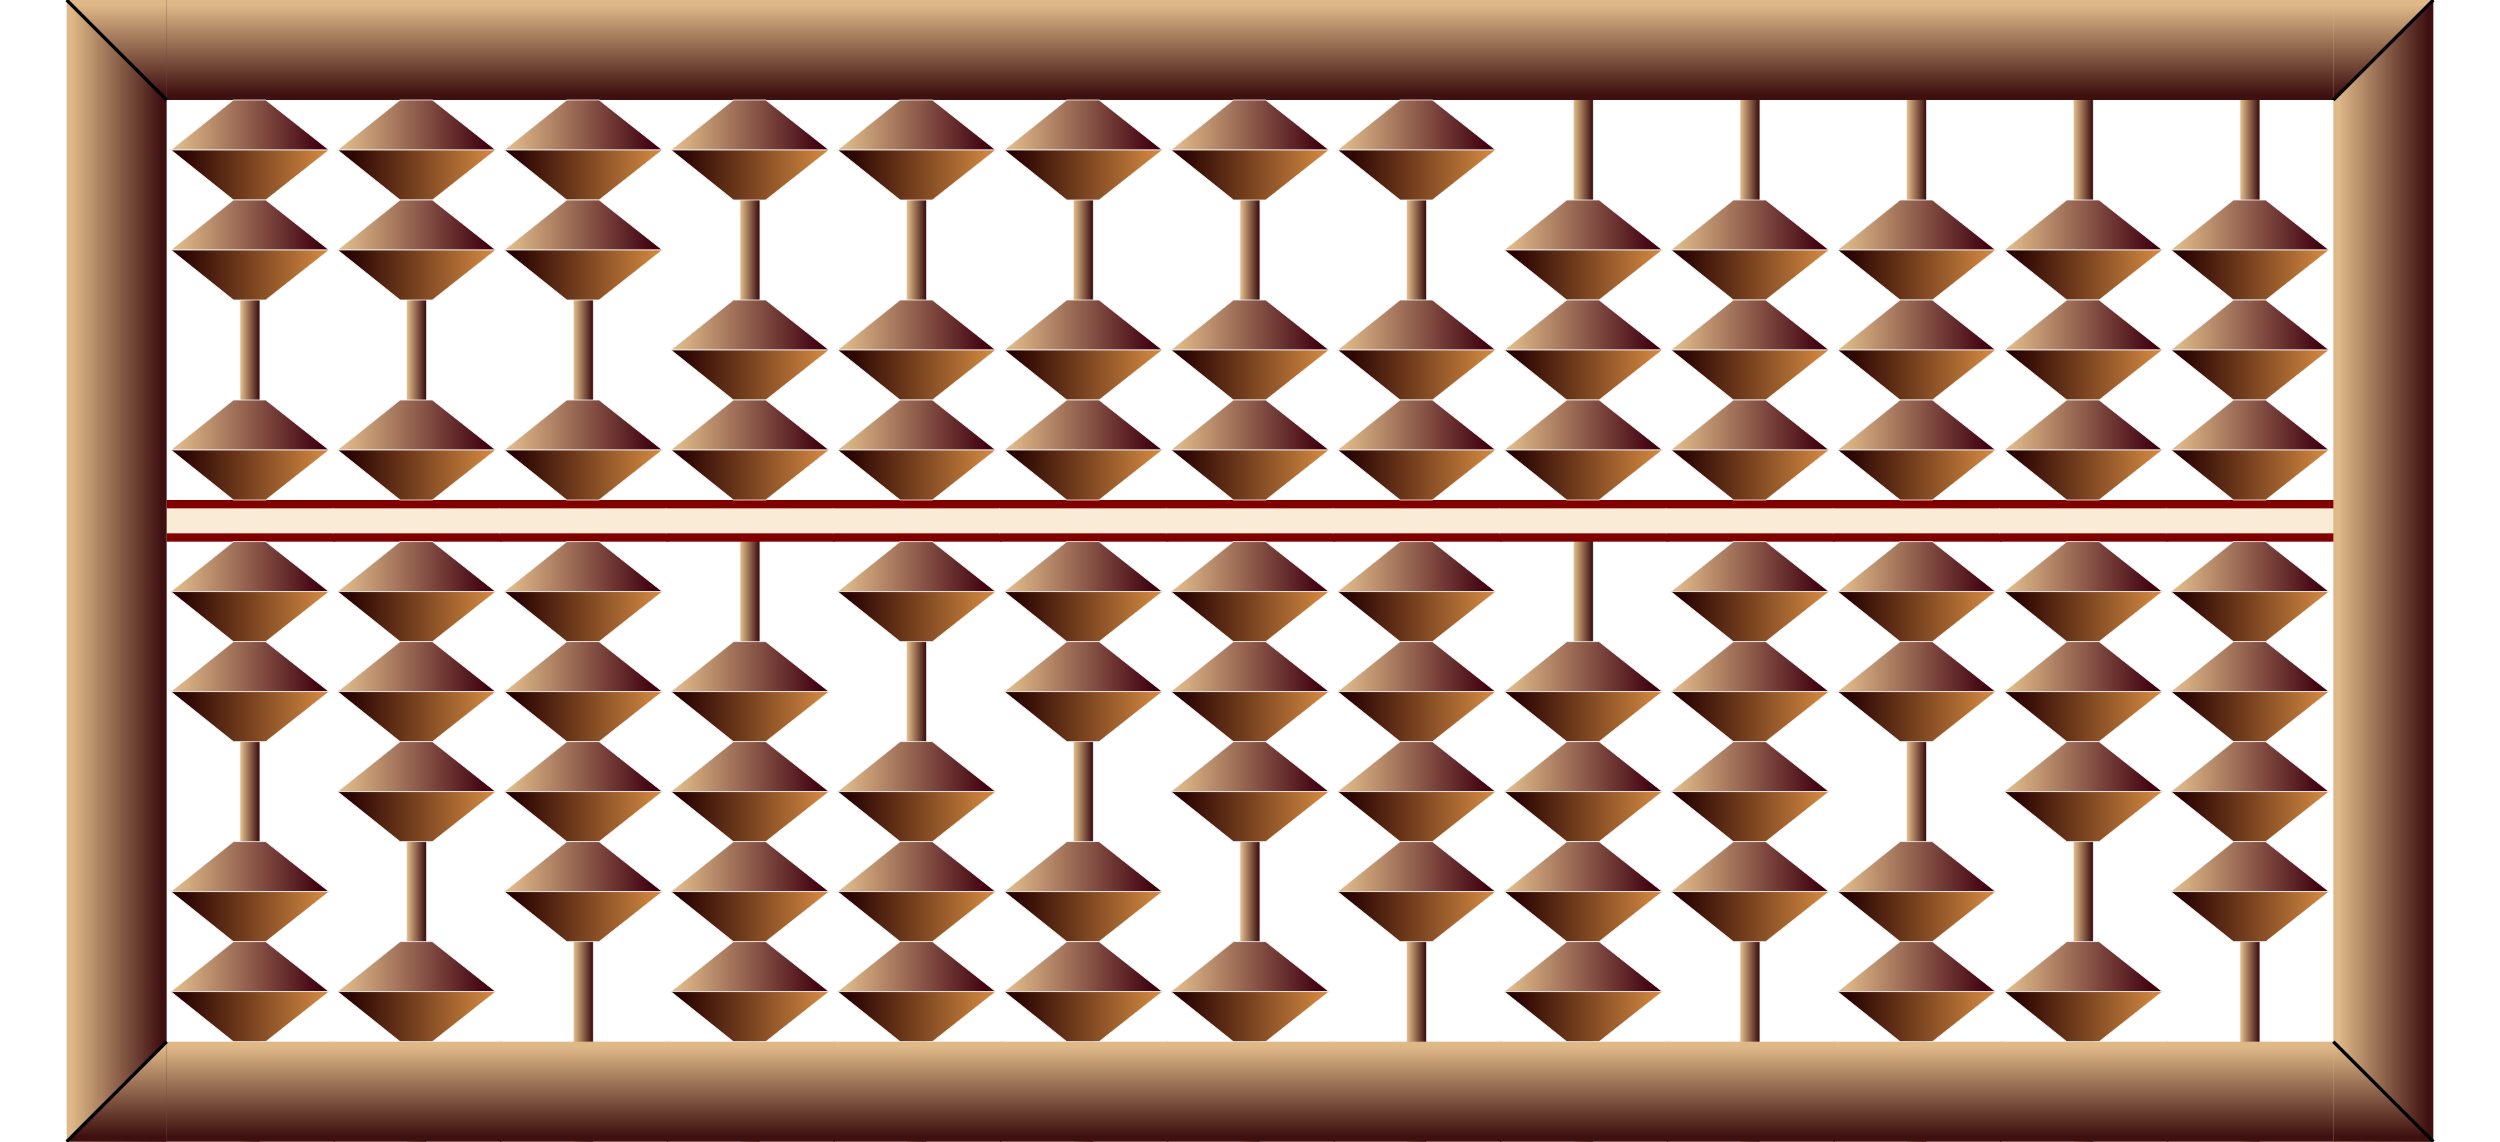
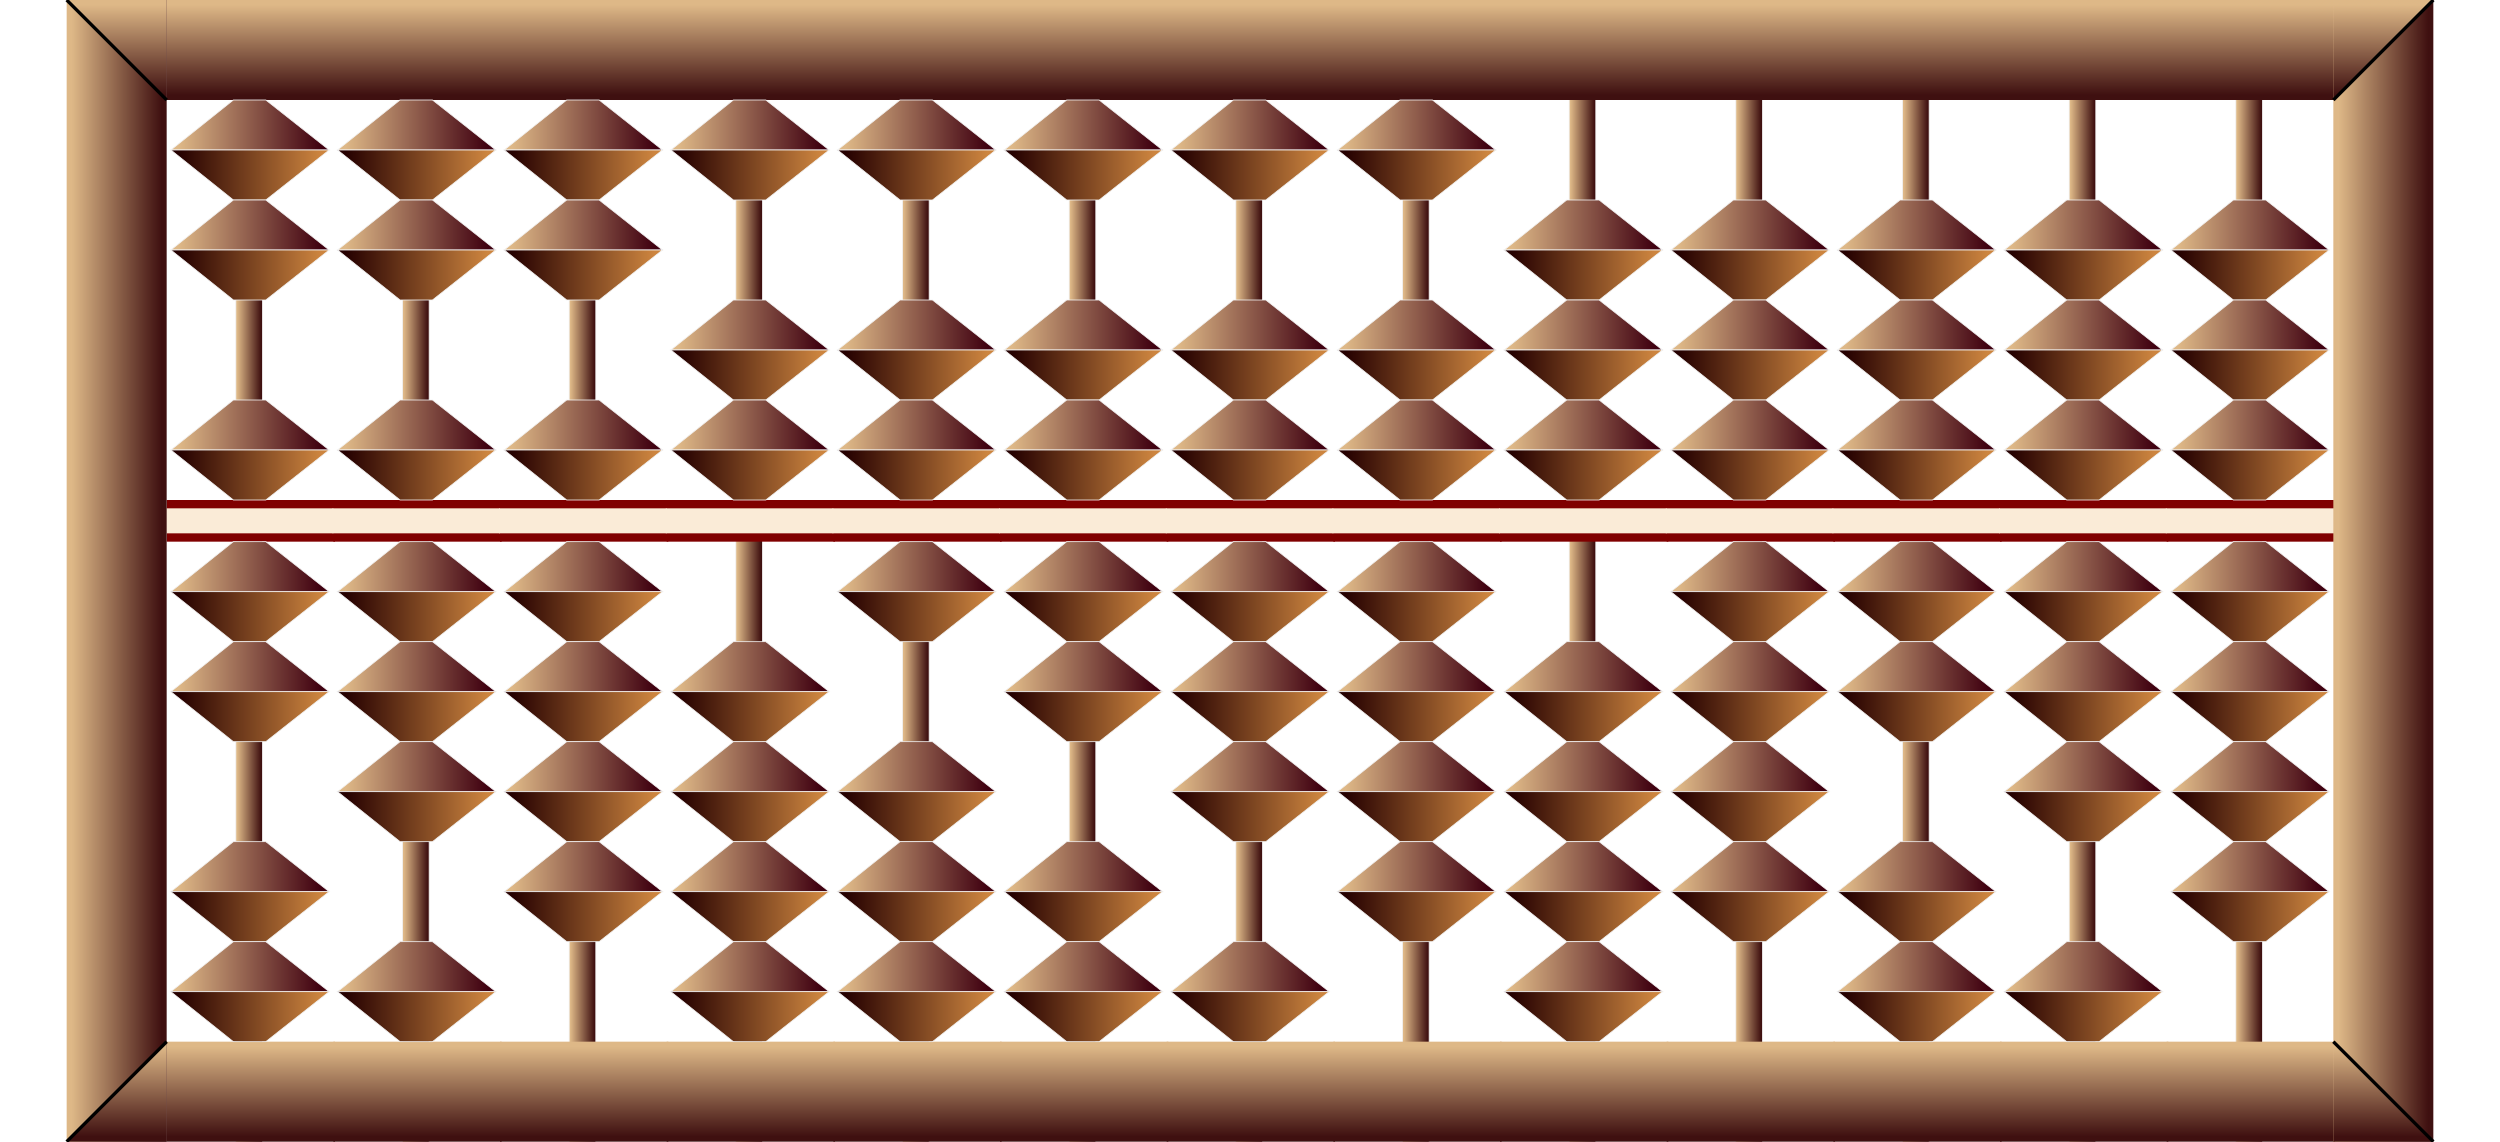
<svg xmlns="http://www.w3.org/2000/svg" x="0px" y="0px" width="750.0px" height="342.5px" viewBox="0 0 3000 1370">
+   <style>
+ .names {;
+ font: bold 80px mono;
+ fill: Gold;
+ }
+ </style>
  <defs>
    <radialGradient id="grad1" cx="50%" cy="50%" r="50%" fx="30%" fy="40%">
      <stop offset="0%" stop-color="antiquewhite" />
      <stop offset="80%" stop-color="Darkgreen" />
    </radialGradient>
    <linearGradient id="rodgrad">
      <stop offset="5%" stop-color="BurlyWood" />
      <stop offset="95%" stop-color="#3f1010" />
    </linearGradient>
-     <linearGradient id="rodgrad2" gradientTransform="rotate(90)">
+     <linearGradient id="framegrad">
+       <stop offset="5%" stop-color="BurlyWood" />
+       <stop offset="95%" stop-color="#3f1010" />
+     </linearGradient>
+     <linearGradient id="framegrad2" gradientTransform="rotate(90)">
      <stop offset="5%" stop-color="BurlyWood" />
      <stop offset="95%" stop-color="#3f1010" />
    </linearGradient>
    <linearGradient id="jap1">
      <stop offset="5%" stop-color="BurlyWood" />
      <stop offset="95%" stop-color="#3f0010" />
    </linearGradient>
    <linearGradient id="jap2">
      <stop offset="5%" stop-color="#250000" />
      <stop offset="95%" stop-color="Peru" />
    </linearGradient>
    <g id="bead">
      <polygon fill="url(#jap1)" stroke="#F2F2F2" points="80,0 5,60 195,60 119,0" />
      <polygon fill="url(#jap2)" stroke="#F2F2F2" points="119,120 195,60 5,60 80,120" />
    </g>
    <g id="bead2">
      <ellipse cx="100" cy="60" rx="90" ry="59.5" fill="url(#grad1)" stroke="#F2F2F2" />
    </g>
    <g id="frame">
-       <rect y="0" fill="url(#rodgrad2)" width="202" height="120" />
+       <rect y="0" fill="url(#framegrad2)" width="202" height="120" />
    </g>
    <g id="bar">
      <rect x="0" y="0" width="202" height="50" fill="Maroon" />
      <rect x="-1" y="10" fill="AntiqueWhite" width="202" height="30" />
    </g>
    <g id="bardot">
      <use href="#bar" />
      <circle cx="100" cy="25" r="12" stroke="black" stroke-width="3" fill="green" />
    </g>
  </defs>
-   <rect x="288" y="0.5" fill="url(#rodgrad)" stroke="#F2F2F2" width="24" height="1370" />
+   <rect x="283" y="0.5" fill="url(#rodgrad)" stroke="#F2F2F2" width="32" height="1370" />
  <use href="#frame" x="200" y="0" />
  <use href="#frame" x="200" y="1250" />
  <use href="#bar" x="200" y="600" />
  <use href="#bead" x="200" y="120" />
  <use href="#bead" x="200" y="240" />
  <use href="#bead" x="200" y="480" />
  <use href="#bead" x="200" y="650" />
  <use href="#bead" x="200" y="770" />
  <use href="#bead" x="200" y="1010" />
  <use href="#bead" x="200" y="1130" />
-   <rect x="488" y="0.5" fill="url(#rodgrad)" stroke="#F2F2F2" width="24" height="1370" />
+   <rect x="483" y="0.5" fill="url(#rodgrad)" stroke="#F2F2F2" width="32" height="1370" />
  <use href="#frame" x="400" y="0" />
  <use href="#frame" x="400" y="1250" />
  <use href="#bar" x="400" y="600" />
  <use href="#bead" x="400" y="120" />
  <use href="#bead" x="400" y="240" />
  <use href="#bead" x="400" y="480" />
  <use href="#bead" x="400" y="650" />
  <use href="#bead" x="400" y="770" />
  <use href="#bead" x="400" y="890" />
  <use href="#bead" x="400" y="1130" />
-   <rect x="688" y="0.5" fill="url(#rodgrad)" stroke="#F2F2F2" width="24" height="1370" />
+   <rect x="683" y="0.5" fill="url(#rodgrad)" stroke="#F2F2F2" width="32" height="1370" />
  <use href="#frame" x="600" y="0" />
  <use href="#frame" x="600" y="1250" />
  <use href="#bar" x="600" y="600" />
  <use href="#bead" x="600" y="120" />
  <use href="#bead" x="600" y="240" />
  <use href="#bead" x="600" y="480" />
  <use href="#bead" x="600" y="650" />
  <use href="#bead" x="600" y="770" />
  <use href="#bead" x="600" y="890" />
  <use href="#bead" x="600" y="1010" />
-   <rect x="888" y="0.5" fill="url(#rodgrad)" stroke="#F2F2F2" width="24" height="1370" />
+   <rect x="883" y="0.5" fill="url(#rodgrad)" stroke="#F2F2F2" width="32" height="1370" />
  <use href="#frame" x="800" y="0" />
  <use href="#frame" x="800" y="1250" />
  <use href="#bar" x="800" y="600" />
  <use href="#bead" x="800" y="120" />
  <use href="#bead" x="800" y="360" />
  <use href="#bead" x="800" y="480" />
  <use href="#bead" x="800" y="770" />
  <use href="#bead" x="800" y="890" />
  <use href="#bead" x="800" y="1010" />
  <use href="#bead" x="800" y="1130" />
-   <rect x="1088" y="0.5" fill="url(#rodgrad)" stroke="#F2F2F2" width="24" height="1370" />
+   <rect x="1083" y="0.5" fill="url(#rodgrad)" stroke="#F2F2F2" width="32" height="1370" />
  <use href="#frame" x="1000" y="0" />
  <use href="#frame" x="1000" y="1250" />
  <use href="#bar" x="1000" y="600" />
  <use href="#bead" x="1000" y="120" />
  <use href="#bead" x="1000" y="360" />
  <use href="#bead" x="1000" y="480" />
  <use href="#bead" x="1000" y="650" />
  <use href="#bead" x="1000" y="890" />
  <use href="#bead" x="1000" y="1010" />
  <use href="#bead" x="1000" y="1130" />
-   <rect x="1288" y="0.5" fill="url(#rodgrad)" stroke="#F2F2F2" width="24" height="1370" />
+   <rect x="1283" y="0.5" fill="url(#rodgrad)" stroke="#F2F2F2" width="32" height="1370" />
  <use href="#frame" x="1200" y="0" />
  <use href="#frame" x="1200" y="1250" />
  <use href="#bar" x="1200" y="600" />
  <use href="#bead" x="1200" y="120" />
  <use href="#bead" x="1200" y="360" />
  <use href="#bead" x="1200" y="480" />
  <use href="#bead" x="1200" y="650" />
  <use href="#bead" x="1200" y="770" />
  <use href="#bead" x="1200" y="1010" />
  <use href="#bead" x="1200" y="1130" />
-   <rect x="1488" y="0.5" fill="url(#rodgrad)" stroke="#F2F2F2" width="24" height="1370" />
+   <rect x="1483" y="0.5" fill="url(#rodgrad)" stroke="#F2F2F2" width="32" height="1370" />
  <use href="#frame" x="1400" y="0" />
  <use href="#frame" x="1400" y="1250" />
  <use href="#bar" x="1400" y="600" />
  <use href="#bead" x="1400" y="120" />
  <use href="#bead" x="1400" y="360" />
  <use href="#bead" x="1400" y="480" />
  <use href="#bead" x="1400" y="650" />
  <use href="#bead" x="1400" y="770" />
  <use href="#bead" x="1400" y="890" />
  <use href="#bead" x="1400" y="1130" />
-   <rect x="1688" y="0.5" fill="url(#rodgrad)" stroke="#F2F2F2" width="24" height="1370" />
+   <rect x="1683" y="0.5" fill="url(#rodgrad)" stroke="#F2F2F2" width="32" height="1370" />
  <use href="#frame" x="1600" y="0" />
  <use href="#frame" x="1600" y="1250" />
  <use href="#bar" x="1600" y="600" />
  <use href="#bead" x="1600" y="120" />
  <use href="#bead" x="1600" y="360" />
  <use href="#bead" x="1600" y="480" />
  <use href="#bead" x="1600" y="650" />
  <use href="#bead" x="1600" y="770" />
  <use href="#bead" x="1600" y="890" />
  <use href="#bead" x="1600" y="1010" />
-   <rect x="1888" y="0.5" fill="url(#rodgrad)" stroke="#F2F2F2" width="24" height="1370" />
+   <rect x="1883" y="0.5" fill="url(#rodgrad)" stroke="#F2F2F2" width="32" height="1370" />
  <use href="#frame" x="1800" y="0" />
  <use href="#frame" x="1800" y="1250" />
  <use href="#bar" x="1800" y="600" />
  <use href="#bead" x="1800" y="240" />
  <use href="#bead" x="1800" y="360" />
  <use href="#bead" x="1800" y="480" />
  <use href="#bead" x="1800" y="770" />
  <use href="#bead" x="1800" y="890" />
  <use href="#bead" x="1800" y="1010" />
  <use href="#bead" x="1800" y="1130" />
-   <rect x="2088" y="0.5" fill="url(#rodgrad)" stroke="#F2F2F2" width="24" height="1370" />
+   <rect x="2083" y="0.5" fill="url(#rodgrad)" stroke="#F2F2F2" width="32" height="1370" />
  <use href="#frame" x="2000" y="0" />
  <use href="#frame" x="2000" y="1250" />
  <use href="#bar" x="2000" y="600" />
  <use href="#bead" x="2000" y="240" />
  <use href="#bead" x="2000" y="360" />
  <use href="#bead" x="2000" y="480" />
  <use href="#bead" x="2000" y="650" />
  <use href="#bead" x="2000" y="770" />
  <use href="#bead" x="2000" y="890" />
  <use href="#bead" x="2000" y="1010" />
-   <rect x="2288" y="0.5" fill="url(#rodgrad)" stroke="#F2F2F2" width="24" height="1370" />
+   <rect x="2283" y="0.5" fill="url(#rodgrad)" stroke="#F2F2F2" width="32" height="1370" />
  <use href="#frame" x="2200" y="0" />
  <use href="#frame" x="2200" y="1250" />
  <use href="#bar" x="2200" y="600" />
  <use href="#bead" x="2200" y="240" />
  <use href="#bead" x="2200" y="360" />
  <use href="#bead" x="2200" y="480" />
  <use href="#bead" x="2200" y="650" />
  <use href="#bead" x="2200" y="770" />
  <use href="#bead" x="2200" y="1010" />
  <use href="#bead" x="2200" y="1130" />
-   <rect x="2488" y="0.5" fill="url(#rodgrad)" stroke="#F2F2F2" width="24" height="1370" />
+   <rect x="2483" y="0.5" fill="url(#rodgrad)" stroke="#F2F2F2" width="32" height="1370" />
  <use href="#frame" x="2400" y="0" />
  <use href="#frame" x="2400" y="1250" />
  <use href="#bar" x="2400" y="600" />
  <use href="#bead" x="2400" y="240" />
  <use href="#bead" x="2400" y="360" />
  <use href="#bead" x="2400" y="480" />
  <use href="#bead" x="2400" y="650" />
  <use href="#bead" x="2400" y="770" />
  <use href="#bead" x="2400" y="890" />
  <use href="#bead" x="2400" y="1130" />
-   <rect x="2688" y="0.5" fill="url(#rodgrad)" stroke="#F2F2F2" width="24" height="1370" />
+   <rect x="2683" y="0.5" fill="url(#rodgrad)" stroke="#F2F2F2" width="32" height="1370" />
  <use href="#frame" x="2600" y="0" />
  <use href="#frame" x="2600" y="1250" />
  <use href="#bar" x="2600" y="600" />
  <use href="#bead" x="2600" y="240" />
  <use href="#bead" x="2600" y="360" />
  <use href="#bead" x="2600" y="480" />
  <use href="#bead" x="2600" y="650" />
  <use href="#bead" x="2600" y="770" />
  <use href="#bead" x="2600" y="890" />
  <use href="#bead" x="2600" y="1010" />
-   <rect x="80" y="0" fill="url(#rodgrad)" width="120" height="1370" />
-   <polygon fill="url(#rodgrad2)" points="80,0 200,120 200,0" />
+   <rect x="80" y="0" fill="url(#framegrad)" width="120" height="1370" />
+   <polygon fill="url(#framegrad2)" points="80,0 200,120 200,0" />
  <line x1="80" y1="0" x2="200" y2="120" stroke="black" stroke-width="4" />
-   <polygon fill="url(#rodgrad2)" points="80,1370      200,1250 200,1370" />
+   <polygon fill="url(#framegrad2)" points="80,1370      200,1250 200,1370" />
  <line x1="80" y1="1370" x2="200" y2="1250" stroke="black" stroke-width="4" />
-   <rect x="2800" y="0" fill="url(#rodgrad)" width="120" height="1370" />
-   <polygon fill="url(#rodgrad2)" points="2800,120      2920,0 2800,0" />
+   <rect x="2800" y="0" fill="url(#framegrad)" width="120" height="1370" />
+   <polygon fill="url(#framegrad2)" points="2800,120      2920,0 2800,0" />
  <line x1="2800" y1="120" x2="2920" y2="0" stroke="black" stroke-width="4" />
-   <polygon fill="url(#rodgrad2)" points="2800,     1250 2920,1370 2800,1370" />
+   <polygon fill="url(#framegrad2)" points="2800,     1250 2920,1370 2800,1370" />
  <line x1="2800" y1="1250" x2="2920" y2="1370" stroke="black" stroke-width="4" />
</svg>
